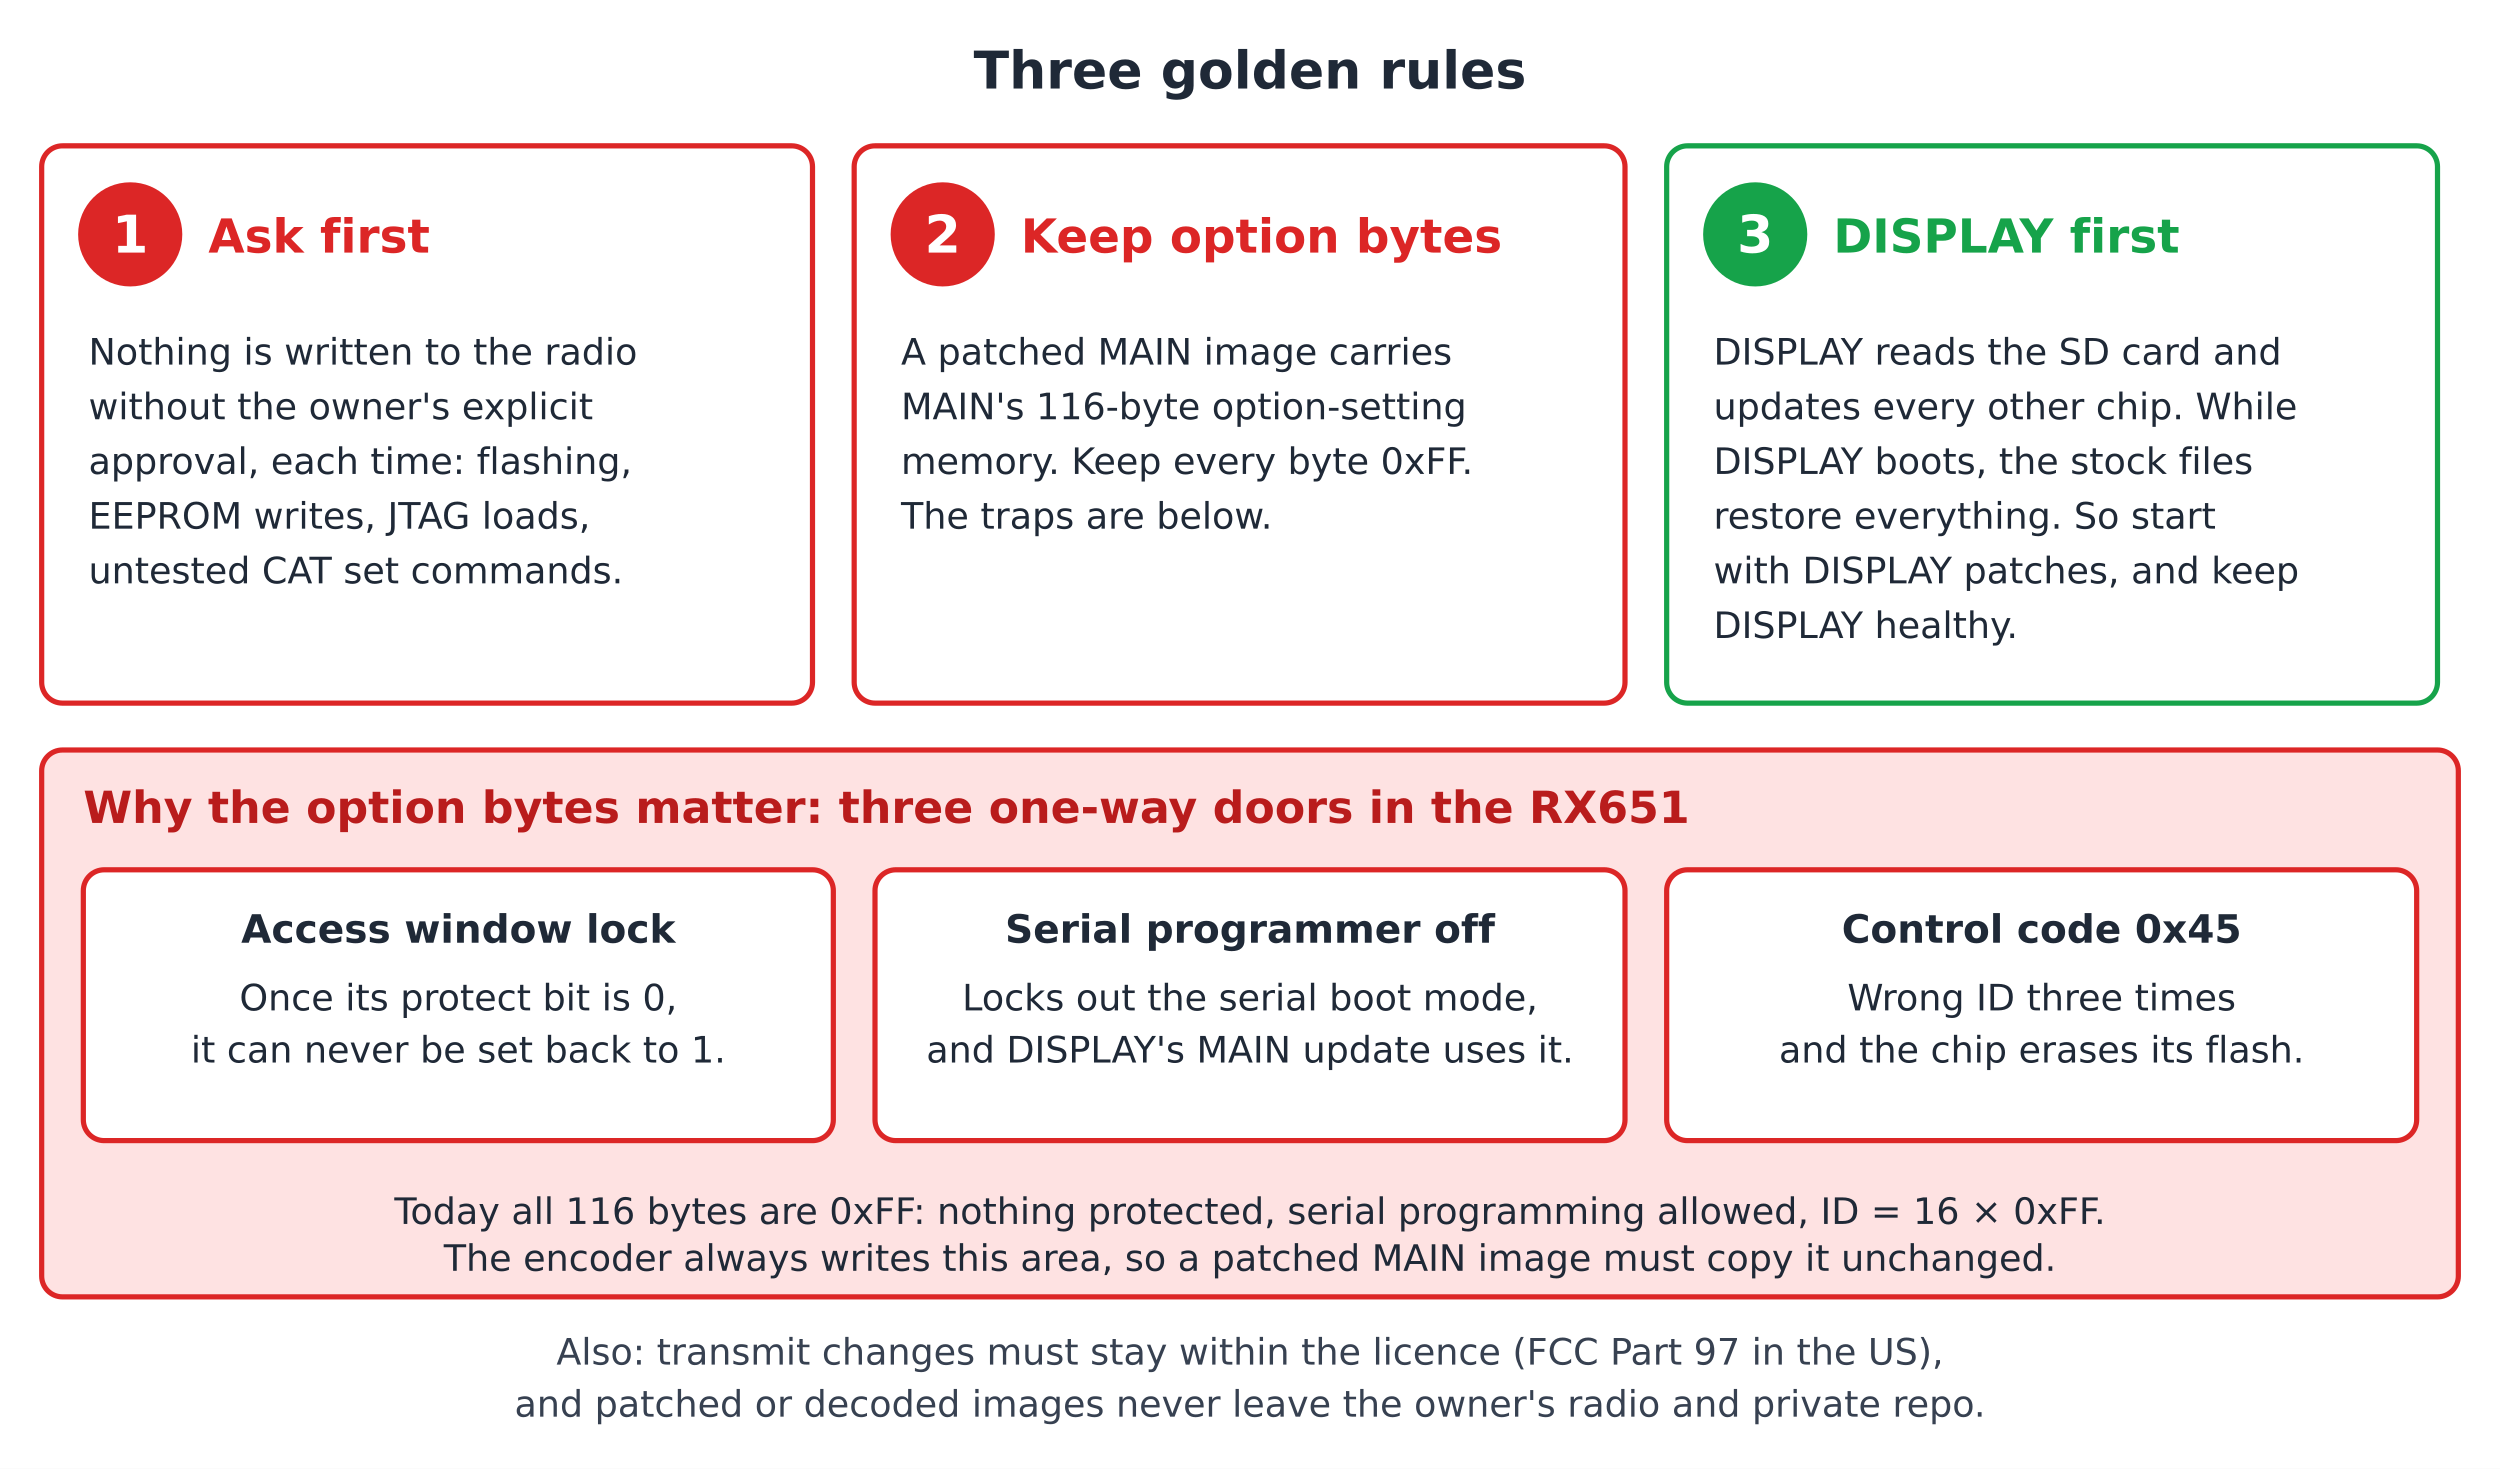
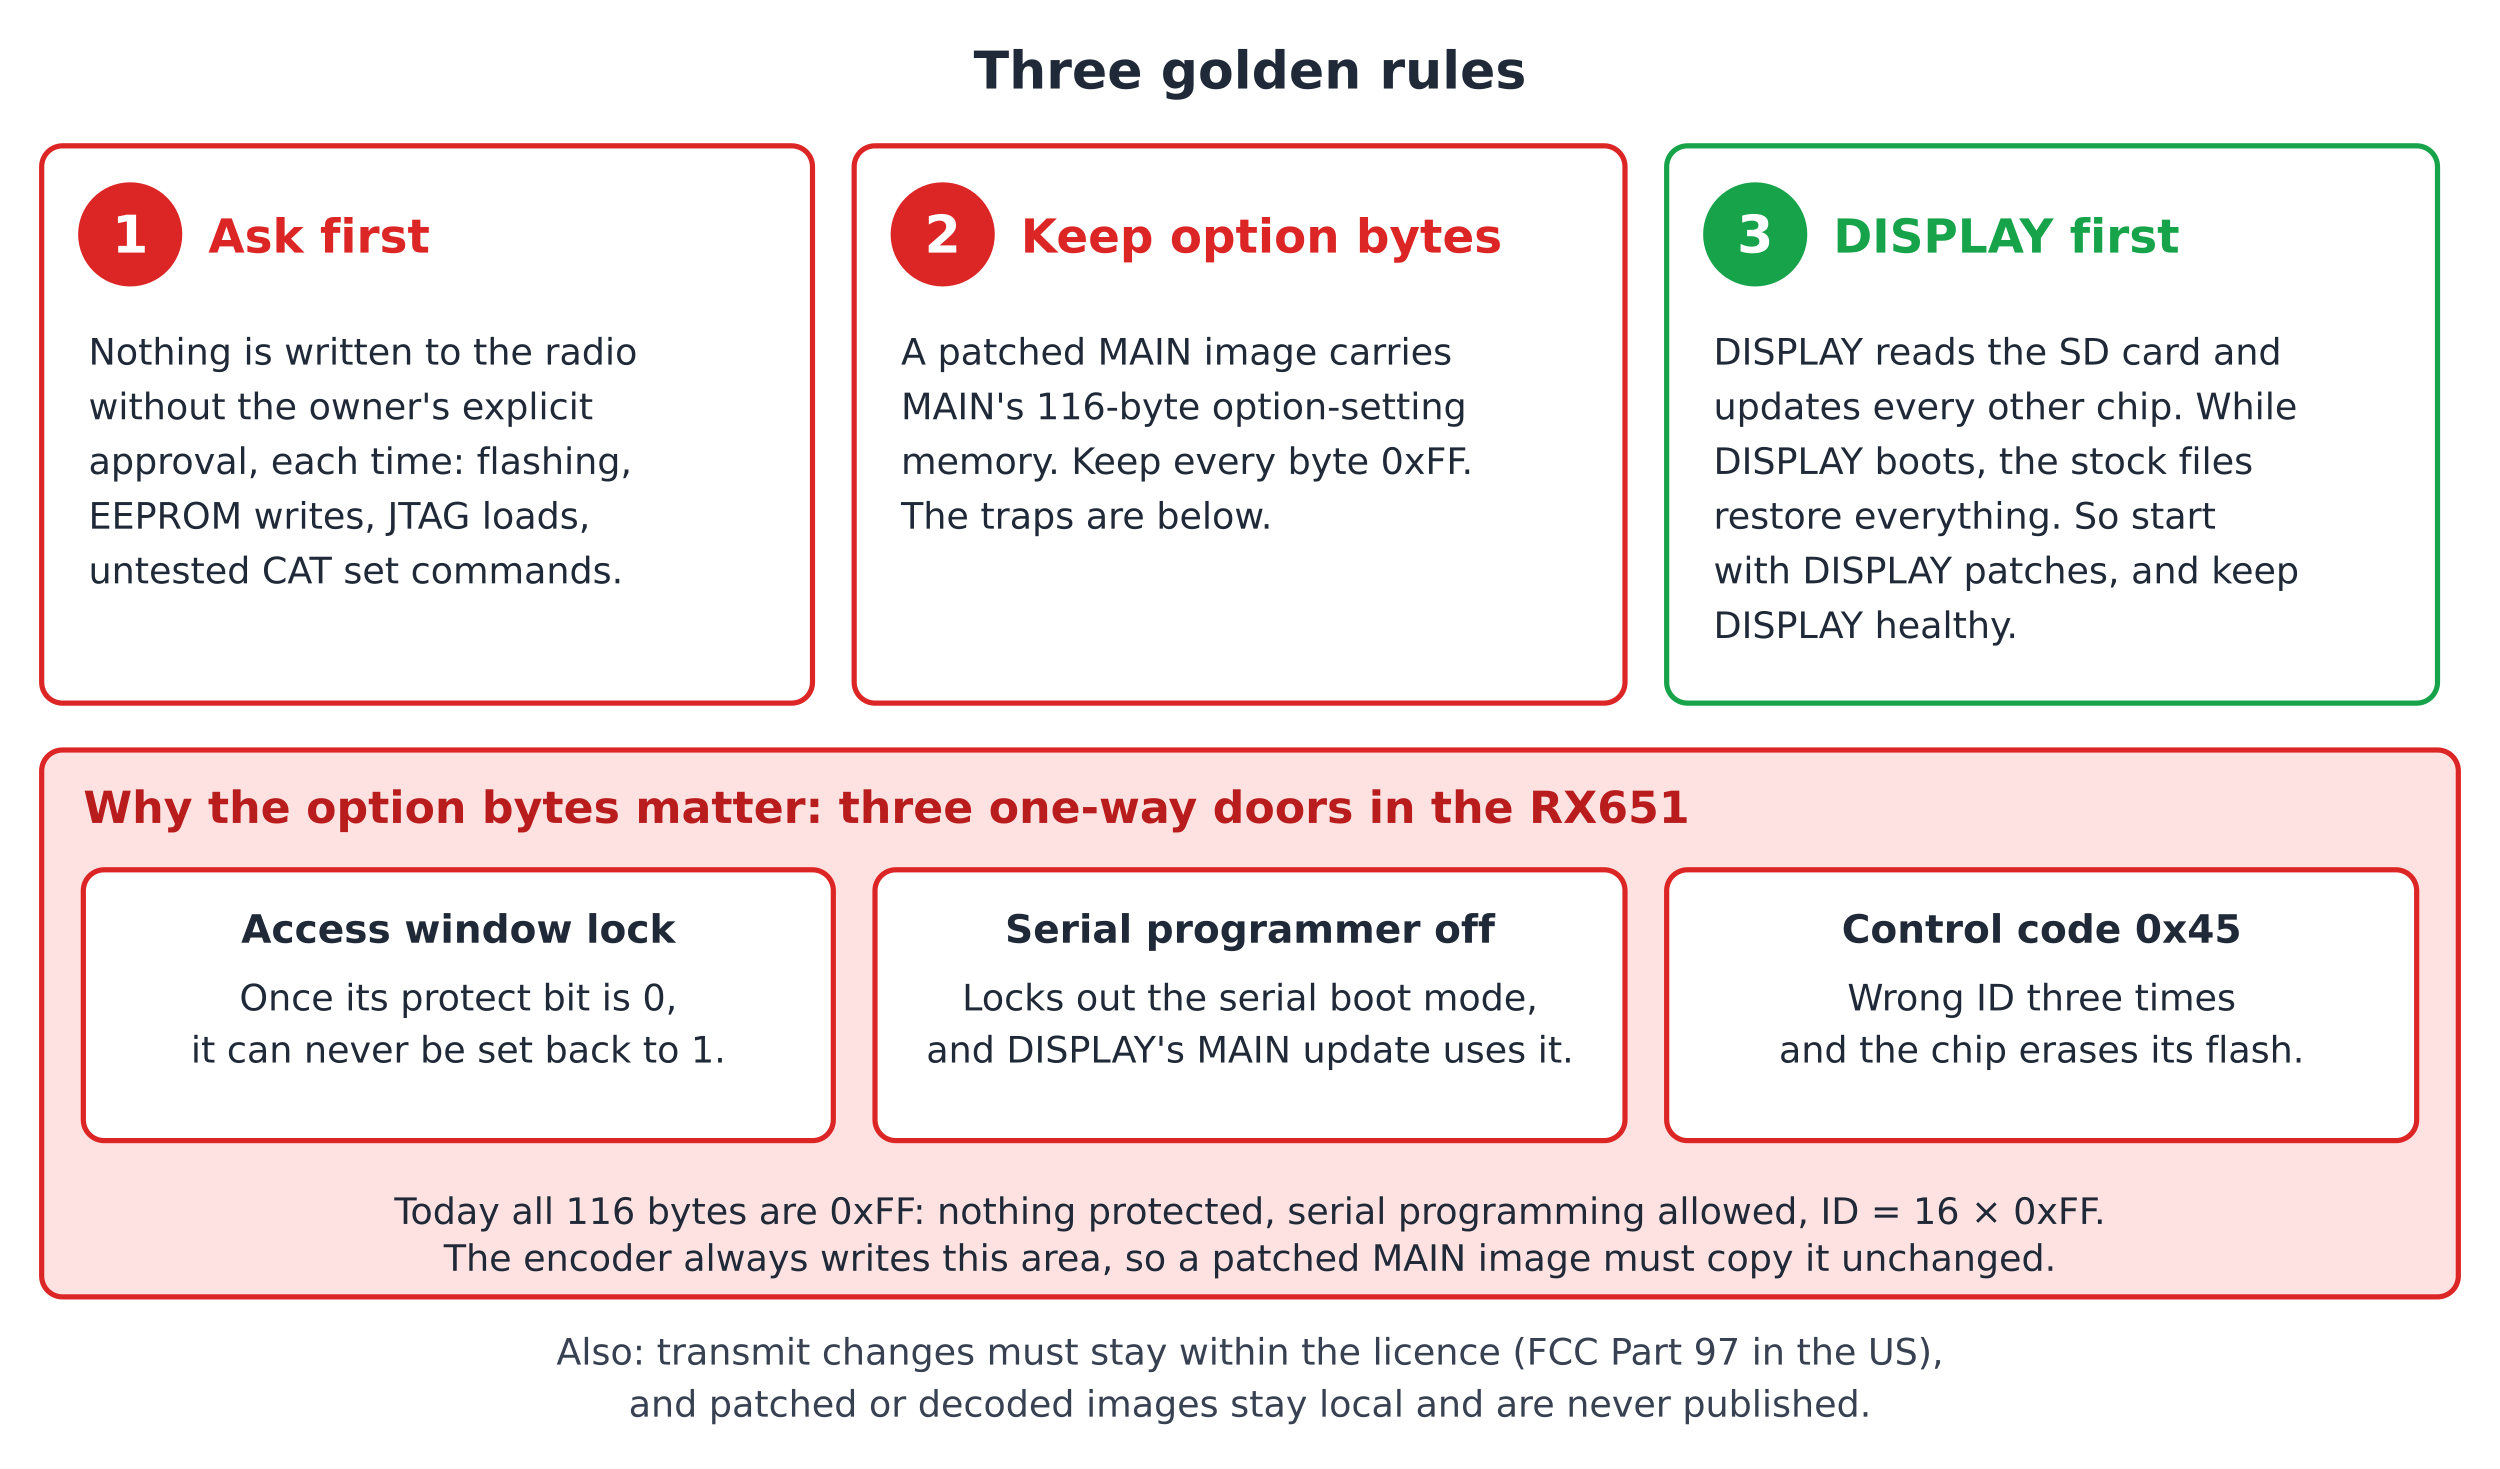
<svg xmlns="http://www.w3.org/2000/svg" width="960" height="564" viewBox="0 0 960 564" font-family="DejaVu Sans, Helvetica, Arial, sans-serif" fill="#1F2937">
  <defs>
    <marker id="ah" viewBox="0 0 10 10" refX="9" refY="5" markerWidth="8" markerHeight="8" orient="auto-start-reverse">
      <path d="M0,0 L10,5 L0,10 z" fill="#1F2937" />
    </marker>
    <marker id="ahr" viewBox="0 0 10 10" refX="9" refY="5" markerWidth="8" markerHeight="8" orient="auto-start-reverse">
      <path d="M0,0 L10,5 L0,10 z" fill="#DC2626" />
    </marker>
  </defs>
  <rect x="0" y="0" width="960" height="564" fill="#FFFFFF" />
  <text x="480" y="34" font-size="20" text-anchor="middle" font-weight="bold" fill="#1F2937">Three golden rules</text>
  <rect x="16" y="56" width="296" height="214" rx="8" fill="#FFFFFF" stroke="#DC2626" stroke-width="2" />
  <circle cx="50" cy="90" r="20" fill="#DC2626" />
  <text x="50" y="97" font-size="20" text-anchor="middle" font-weight="bold" fill="#FFFFFF">1</text>
  <text x="80" y="97" font-size="18" text-anchor="start" font-weight="bold" fill="#DC2626">Ask first</text>
  <text x="34" y="140" font-size="14" text-anchor="start" font-weight="normal" fill="#1F2937">Nothing is written to the radio</text>
  <text x="34" y="161" font-size="14" text-anchor="start" font-weight="normal" fill="#1F2937">without the owner's explicit</text>
  <text x="34" y="182" font-size="14" text-anchor="start" font-weight="normal" fill="#1F2937">approval, each time: flashing,</text>
  <text x="34" y="203" font-size="14" text-anchor="start" font-weight="normal" fill="#1F2937">EEPROM writes, JTAG loads,</text>
  <text x="34" y="224" font-size="14" text-anchor="start" font-weight="normal" fill="#1F2937">untested CAT set commands.</text>
  <rect x="328" y="56" width="296" height="214" rx="8" fill="#FFFFFF" stroke="#DC2626" stroke-width="2" />
  <circle cx="362" cy="90" r="20" fill="#DC2626" />
  <text x="362" y="97" font-size="20" text-anchor="middle" font-weight="bold" fill="#FFFFFF">2</text>
  <text x="392" y="97" font-size="18" text-anchor="start" font-weight="bold" fill="#DC2626">Keep option bytes</text>
  <text x="346" y="140" font-size="14" text-anchor="start" font-weight="normal" fill="#1F2937">A patched MAIN image carries</text>
  <text x="346" y="161" font-size="14" text-anchor="start" font-weight="normal" fill="#1F2937">MAIN's 116-byte option-setting</text>
  <text x="346" y="182" font-size="14" text-anchor="start" font-weight="normal" fill="#1F2937">memory. Keep every byte 0xFF.</text>
  <text x="346" y="203" font-size="14" text-anchor="start" font-weight="normal" fill="#1F2937">The traps are below.</text>
  <rect x="640" y="56" width="296" height="214" rx="8" fill="#FFFFFF" stroke="#16A34A" stroke-width="2" />
  <circle cx="674" cy="90" r="20" fill="#16A34A" />
  <text x="674" y="97" font-size="20" text-anchor="middle" font-weight="bold" fill="#FFFFFF">3</text>
  <text x="704" y="97" font-size="18" text-anchor="start" font-weight="bold" fill="#16A34A">DISPLAY first</text>
  <text x="658" y="140" font-size="14" text-anchor="start" font-weight="normal" fill="#1F2937">DISPLAY reads the SD card and</text>
  <text x="658" y="161" font-size="14" text-anchor="start" font-weight="normal" fill="#1F2937">updates every other chip. While</text>
  <text x="658" y="182" font-size="14" text-anchor="start" font-weight="normal" fill="#1F2937">DISPLAY boots, the stock files</text>
  <text x="658" y="203" font-size="14" text-anchor="start" font-weight="normal" fill="#1F2937">restore everything. So start</text>
  <text x="658" y="224" font-size="14" text-anchor="start" font-weight="normal" fill="#1F2937">with DISPLAY patches, and keep</text>
  <text x="658" y="245" font-size="14" text-anchor="start" font-weight="normal" fill="#1F2937">DISPLAY healthy.</text>
  <rect x="16" y="288" width="928" height="210" rx="8" fill="#FEE2E2" stroke="#DC2626" stroke-width="2" />
  <text x="32" y="316" font-size="17" text-anchor="start" font-weight="bold" fill="#B91C1C">Why the option bytes matter: three one-way doors in the RX651</text>
  <rect x="32" y="334" width="288" height="104" rx="8" fill="#FFFFFF" stroke="#DC2626" stroke-width="2" />
  <text x="176" y="362" font-size="15" text-anchor="middle" font-weight="bold" fill="#1F2937">Access window lock</text>
  <text x="176" y="388" font-size="14" text-anchor="middle" font-weight="normal" fill="#1F2937">Once its protect bit is 0,</text>
  <text x="176" y="408" font-size="14" text-anchor="middle" font-weight="normal" fill="#1F2937">it can never be set back to 1.</text>
  <rect x="336" y="334" width="288" height="104" rx="8" fill="#FFFFFF" stroke="#DC2626" stroke-width="2" />
  <text x="480" y="362" font-size="15" text-anchor="middle" font-weight="bold" fill="#1F2937">Serial programmer off</text>
  <text x="480" y="388" font-size="14" text-anchor="middle" font-weight="normal" fill="#1F2937">Locks out the serial boot mode,</text>
  <text x="480" y="408" font-size="14" text-anchor="middle" font-weight="normal" fill="#1F2937">and DISPLAY's MAIN update uses it.</text>
  <rect x="640" y="334" width="288" height="104" rx="8" fill="#FFFFFF" stroke="#DC2626" stroke-width="2" />
  <text x="784" y="362" font-size="15" text-anchor="middle" font-weight="bold" fill="#1F2937">Control code 0x45</text>
  <text x="784" y="388" font-size="14" text-anchor="middle" font-weight="normal" fill="#1F2937">Wrong ID three times</text>
  <text x="784" y="408" font-size="14" text-anchor="middle" font-weight="normal" fill="#1F2937">and the chip erases its flash.</text>
  <text x="480" y="470" font-size="14" text-anchor="middle" font-weight="normal" fill="#1F2937">Today all 116 bytes are 0xFF: nothing protected, serial programming allowed, ID = 16 × 0xFF.</text>
  <text x="480" y="488" font-size="14" text-anchor="middle" font-weight="normal" fill="#1F2937">The encoder always writes this area, so a patched MAIN image must copy it unchanged.</text>
  <text x="480" y="524" font-size="14" text-anchor="middle" font-weight="normal" fill="#374151">Also: transmit changes must stay within the licence (FCC Part 97 in the US),</text>
-   <text x="480" y="544" font-size="14" text-anchor="middle" font-weight="normal" fill="#374151">and patched or decoded images never leave the owner's radio and private repo.</text>
+   <text x="480" y="544" font-size="14" text-anchor="middle" font-weight="normal" fill="#374151">and patched or decoded images stay local and are never published.</text>
</svg>
